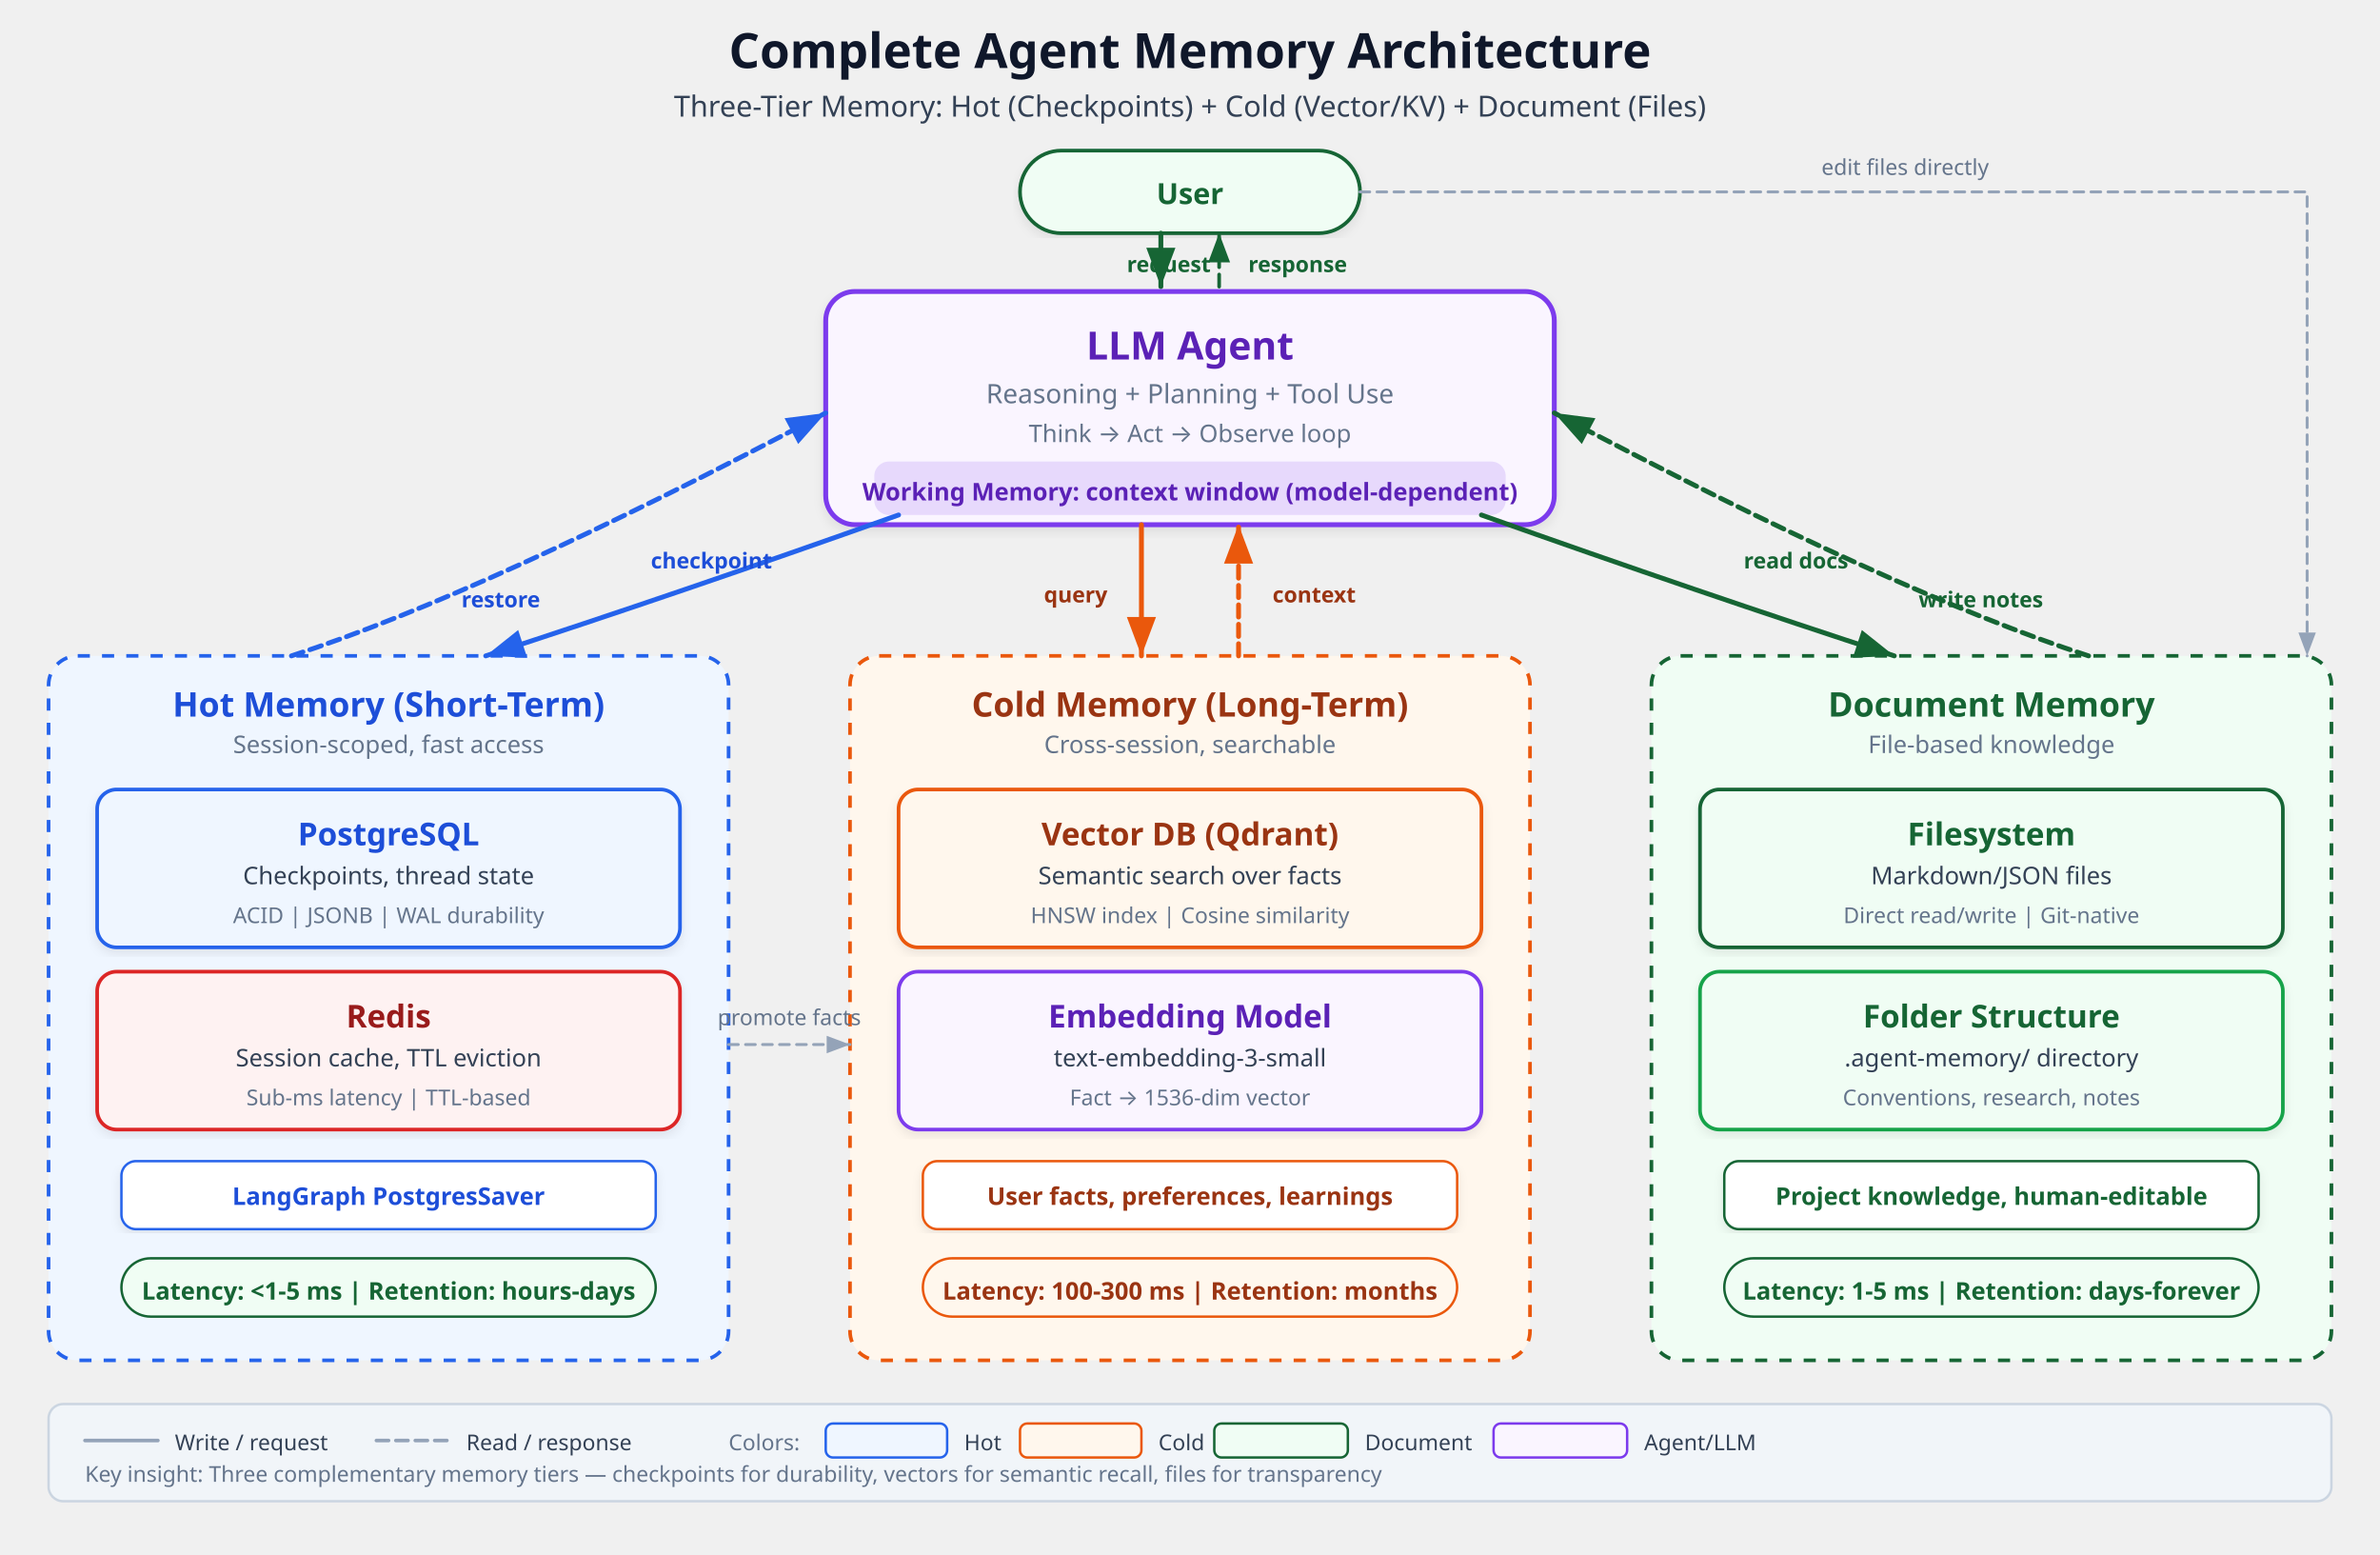
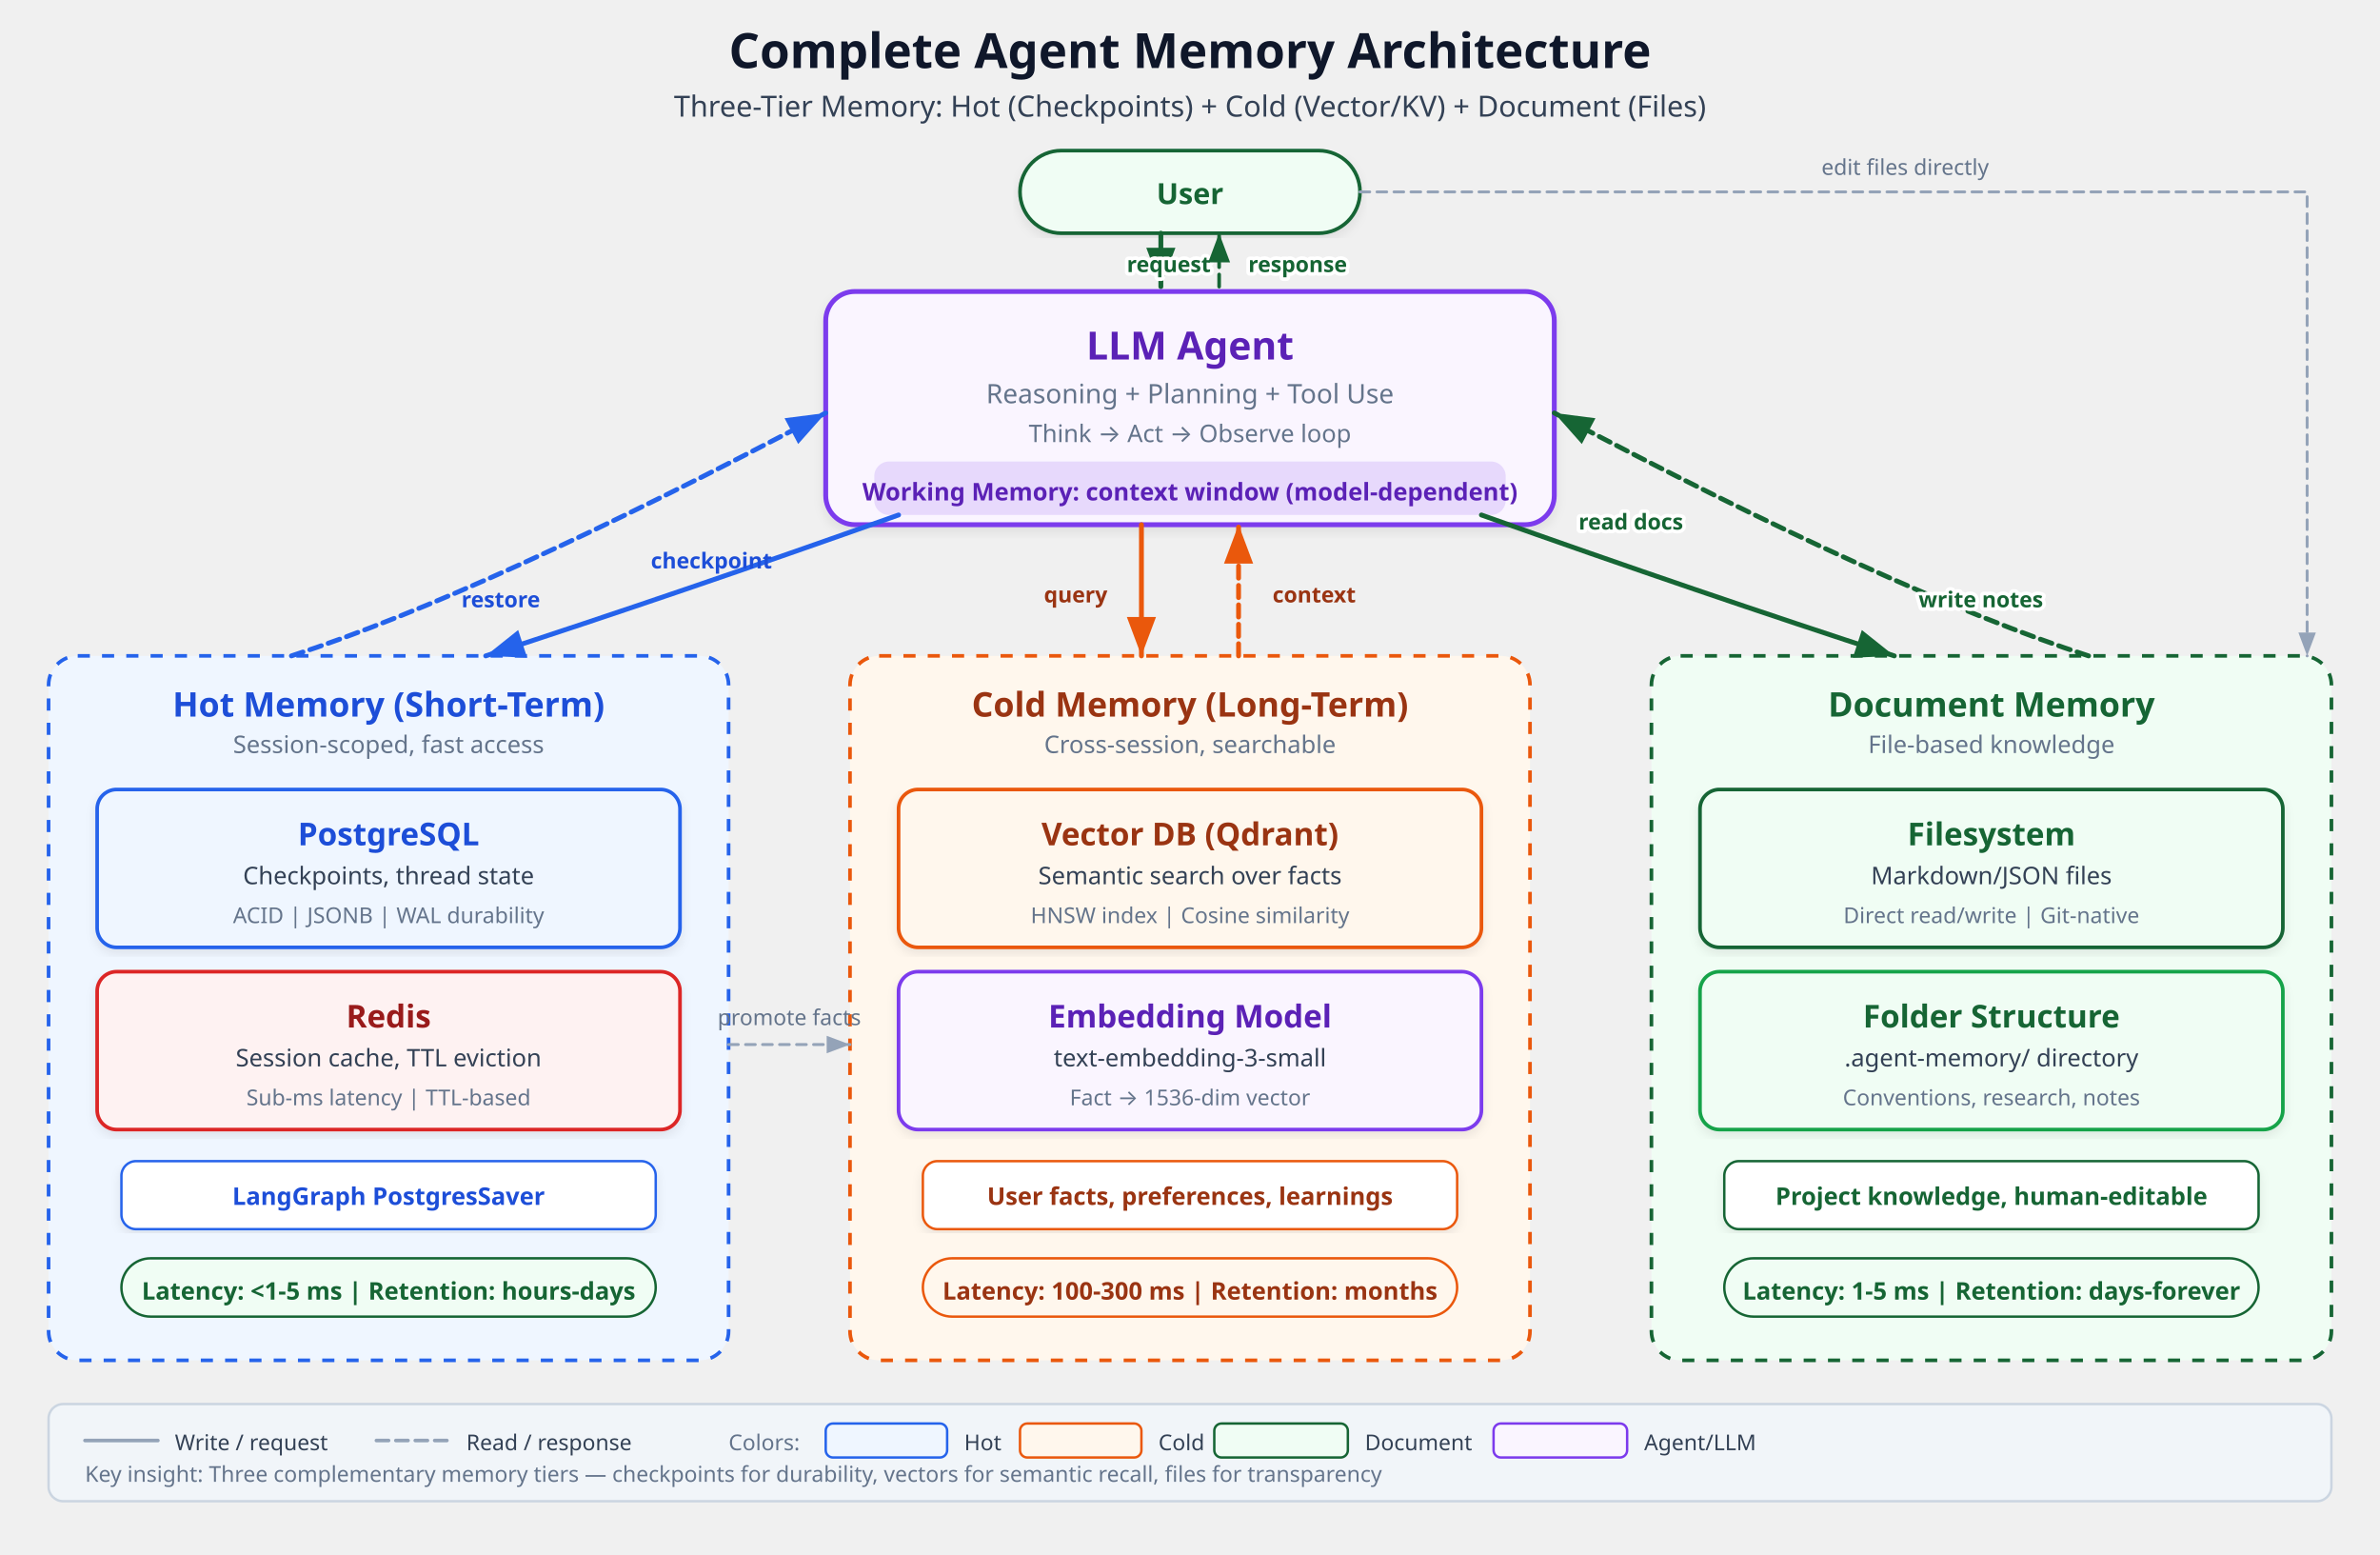
<svg xmlns="http://www.w3.org/2000/svg" viewBox="0 0 980 640" font-family="'Segoe UI', system-ui, -apple-system, sans-serif" role="img" aria-label="Full Memory Architecture" data-visual-system="evidence-plate-v1" preserveAspectRatio="xMidYMid meet" shape-rendering="geometricPrecision" text-rendering="geometricPrecision">
  <defs>
    <marker id="arwG" markerWidth="8" markerHeight="6" refX="8" refY="3" orient="auto">
      <path d="M0,0 L8,3 L0,6 Z" fill="#94a3b8" />
    </marker>
    <marker id="arwB" markerWidth="8" markerHeight="6" refX="8" refY="3" orient="auto">
      <path d="M0,0 L8,3 L0,6 Z" fill="#2563eb" />
    </marker>
    <marker id="arwO" markerWidth="8" markerHeight="6" refX="8" refY="3" orient="auto">
      <path d="M0,0 L8,3 L0,6 Z" fill="#ea580c" />
    </marker>
    <marker id="arwGn" markerWidth="8" markerHeight="6" refX="8" refY="3" orient="auto">
      <path d="M0,0 L8,3 L0,6 Z" fill="#166534" />
    </marker>
    <filter id="sh" x="-2%" y="-2%" width="104%" height="108%">
      <feDropShadow dx="0" dy="2" stdDeviation="2" flood-opacity="0.08" />
    </filter>
  </defs>
  <style data-visual-system="evidence-plate-v1">
    * { animation: none !important; }
    .anim-box, .bar, .bar-text, .seq-item, .t-box, .flow { opacity: 1 !important; transform: none !important; }
    path, line, polyline { stroke-linecap: round; stroke-linejoin: round; }
  </style>
  <text y="28" text-anchor="middle" font-size="20" font-weight="700" fill="#0f172a" x="490">Complete Agent Memory Architecture</text>
  <text y="48" text-anchor="middle" font-size="12" fill="#334155" x="490">Three-Tier Memory: Hot (Checkpoints) + Cold (Vector/KV) + Document (Files)</text>
  <rect x="420" y="62" width="140" height="34" rx="17" fill="#f0fdf4" stroke="#166534" stroke-width="1.5" filter="url(#sh)" />
  <text y="84" text-anchor="middle" font-size="12" font-weight="600" fill="#166534" x="490">User</text>
  <line x1="478" y1="96" x2="478" y2="118" stroke="#166534" stroke-width="2" marker-end="url(#arwGn)" />
-   <text y="112" font-size="9" font-weight="600" fill="#166534" x="464">request</text>
+   <text y="112" font-size="9" font-weight="600" fill="#166534" x="464" paint-order="stroke" stroke="#ffffff" stroke-width="3" stroke-linejoin="round">request</text>
  <line x1="502" y1="118" x2="502" y2="96" stroke="#166534" stroke-width="1.5" stroke-dasharray="5,3" marker-end="url(#arwGn)" />
-   <text y="112" font-size="9" font-weight="600" fill="#166534" x="514">response</text>
+   <text y="112" font-size="9" font-weight="600" fill="#166534" x="514" paint-order="stroke" stroke="#ffffff" stroke-width="3" stroke-linejoin="round">response</text>
  <rect x="340" y="120" width="300" height="96" rx="12" fill="#faf5ff" stroke="#7c3aed" stroke-width="2" filter="url(#sh)" />
  <text y="148" text-anchor="middle" font-size="16" font-weight="700" fill="#5b21b6" x="490">LLM Agent</text>
  <text y="166" text-anchor="middle" font-size="11" fill="#64748b" x="490">Reasoning + Planning + Tool Use</text>
  <text y="182" text-anchor="middle" font-size="10" fill="#64748b" x="490">Think → Act → Observe loop</text>
  <rect x="360" y="190" width="260" height="22" rx="6" fill="#7c3aed" opacity="0.15" />
  <text y="206" text-anchor="middle" font-size="10" font-weight="600" fill="#5b21b6" x="490">Working Memory: context window (model-dependent)</text>
  <rect x="20" y="270" width="280" height="290" rx="12" fill="#eff6ff" stroke="#2563eb" stroke-width="1.5" stroke-dasharray="5" />
  <text y="295" text-anchor="middle" font-size="14" font-weight="700" fill="#1d4ed8" x="160">Hot Memory (Short-Term)</text>
  <text y="310" text-anchor="middle" font-size="10" fill="#64748b" x="160">Session-scoped, fast access</text>
  <rect x="40" y="325" width="240" height="65" rx="8" fill="#eff6ff" stroke="#2563eb" stroke-width="1.5" filter="url(#sh)" />
  <text y="348" text-anchor="middle" font-size="13" font-weight="600" fill="#1d4ed8" x="160">PostgreSQL</text>
  <text y="364" text-anchor="middle" font-size="10" fill="#334155" x="160">Checkpoints, thread state</text>
  <text y="380" text-anchor="middle" font-size="9" fill="#64748b" x="160">ACID | JSONB | WAL durability</text>
  <rect x="40" y="400" width="240" height="65" rx="8" fill="#fef2f2" stroke="#dc2626" stroke-width="1.5" filter="url(#sh)" />
  <text y="423" text-anchor="middle" font-size="13" font-weight="600" fill="#991b1b" x="160">Redis</text>
  <text y="439" text-anchor="middle" font-size="10" fill="#334155" x="160">Session cache, TTL eviction</text>
  <text y="455" text-anchor="middle" font-size="9" fill="#64748b" x="160">Sub-ms latency | TTL-based</text>
  <rect x="50" y="478" width="220" height="28" rx="6" fill="#ffffff" stroke="#2563eb" stroke-width="1" filter="url(#sh)" />
  <text y="496" text-anchor="middle" font-size="10" font-weight="600" fill="#1d4ed8" x="160">LangGraph PostgresSaver</text>
  <rect x="50" y="518" width="220" height="24" rx="12" fill="#f0fdf4" stroke="#166534" stroke-width="1" />
  <text y="535" text-anchor="middle" font-size="10" font-weight="600" fill="#166534" x="160">Latency: &lt;1-5 ms | Retention: hours-days</text>
  <rect x="350" y="270" width="280" height="290" rx="12" fill="#fff7ed" stroke="#ea580c" stroke-width="1.5" stroke-dasharray="5" />
  <text y="295" text-anchor="middle" font-size="14" font-weight="700" fill="#9a3412" x="490">Cold Memory (Long-Term)</text>
  <text y="310" text-anchor="middle" font-size="10" fill="#64748b" x="490">Cross-session, searchable</text>
  <rect x="370" y="325" width="240" height="65" rx="8" fill="#fff7ed" stroke="#ea580c" stroke-width="1.5" filter="url(#sh)" />
  <text y="348" text-anchor="middle" font-size="13" font-weight="600" fill="#9a3412" x="490">Vector DB (Qdrant)</text>
  <text y="364" text-anchor="middle" font-size="10" fill="#334155" x="490">Semantic search over facts</text>
  <text y="380" text-anchor="middle" font-size="9" fill="#64748b" x="490">HNSW index | Cosine similarity</text>
  <rect x="370" y="400" width="240" height="65" rx="8" fill="#faf5ff" stroke="#7c3aed" stroke-width="1.5" filter="url(#sh)" />
  <text y="423" text-anchor="middle" font-size="13" font-weight="600" fill="#5b21b6" x="490">Embedding Model</text>
  <text y="439" text-anchor="middle" font-size="10" fill="#334155" x="490">text-embedding-3-small</text>
  <text y="455" text-anchor="middle" font-size="9" fill="#64748b" x="490">Fact → 1536-dim vector</text>
  <rect x="380" y="478" width="220" height="28" rx="6" fill="#ffffff" stroke="#ea580c" stroke-width="1" filter="url(#sh)" />
  <text y="496" text-anchor="middle" font-size="10" font-weight="600" fill="#9a3412" x="490">User facts, preferences, learnings</text>
  <rect x="380" y="518" width="220" height="24" rx="12" fill="#fff7ed" stroke="#ea580c" stroke-width="1" />
  <text y="535" text-anchor="middle" font-size="10" font-weight="600" fill="#9a3412" x="490">Latency: 100-300 ms | Retention: months</text>
  <rect x="680" y="270" width="280" height="290" rx="12" fill="#f0fdf4" stroke="#166534" stroke-width="1.5" stroke-dasharray="5" />
  <text y="295" text-anchor="middle" font-size="14" font-weight="700" fill="#166534" x="820">Document Memory</text>
  <text y="310" text-anchor="middle" font-size="10" fill="#64748b" x="820">File-based knowledge</text>
  <rect x="700" y="325" width="240" height="65" rx="8" fill="#f0fdf4" stroke="#166534" stroke-width="1.5" filter="url(#sh)" />
  <text y="348" text-anchor="middle" font-size="13" font-weight="600" fill="#166534" x="820">Filesystem</text>
  <text y="364" text-anchor="middle" font-size="10" fill="#334155" x="820">Markdown/JSON files</text>
  <text y="380" text-anchor="middle" font-size="9" fill="#64748b" x="820">Direct read/write | Git-native</text>
  <rect x="700" y="400" width="240" height="65" rx="8" fill="#f0fdf4" stroke="#16a34a" stroke-width="1.5" filter="url(#sh)" />
  <text y="423" text-anchor="middle" font-size="13" font-weight="600" fill="#166534" x="820">Folder Structure</text>
  <text y="439" text-anchor="middle" font-size="10" fill="#334155" x="820">.agent-memory/ directory</text>
  <text y="455" text-anchor="middle" font-size="9" fill="#64748b" x="820">Conventions, research, notes</text>
  <rect x="710" y="478" width="220" height="28" rx="6" fill="#ffffff" stroke="#166534" stroke-width="1" filter="url(#sh)" />
  <text y="496" text-anchor="middle" font-size="10" font-weight="600" fill="#166534" x="820">Project knowledge, human-editable</text>
  <rect x="710" y="518" width="220" height="24" rx="12" fill="#f0fdf4" stroke="#166534" stroke-width="1" />
  <text y="535" text-anchor="middle" font-size="10" font-weight="600" fill="#166534" x="820">Latency: 1-5 ms | Retention: days-forever</text>
  <path d="M370,212 Q280,244 200,270" stroke="#2563eb" stroke-width="2" fill="none" marker-end="url(#arwB)" />
  <text y="234" font-size="9" font-weight="600" fill="#1d4ed8" x="268">checkpoint</text>
  <path d="M120,270 Q200,244 340,170" stroke="#2563eb" stroke-width="2" fill="none" stroke-dasharray="5,3" marker-end="url(#arwB)" />
  <text y="250" font-size="9" font-weight="600" fill="#1d4ed8" x="190">restore</text>
  <line x1="470" y1="216" x2="470" y2="270" stroke="#ea580c" stroke-width="2" marker-end="url(#arwO)" />
  <text y="248" font-size="9" font-weight="600" fill="#9a3412" text-anchor="end" x="456">query</text>
  <line x1="510" y1="270" x2="510" y2="216" stroke="#ea580c" stroke-width="2" stroke-dasharray="5,3" marker-end="url(#arwO)" />
  <text y="248" font-size="9" font-weight="600" fill="#9a3412" x="524">context</text>
  <path d="M610,212 Q700,244 780,270" stroke="#166534" stroke-width="2" fill="none" marker-end="url(#arwGn)" />
-   <text y="234" font-size="9" font-weight="600" fill="#166534" x="718">read docs</text>
+   <text y="218" font-size="9" font-weight="600" fill="#166534" x="650" paint-order="stroke" stroke="#ffffff" stroke-width="3" stroke-linejoin="round">read docs</text>
  <path d="M860,270 Q780,244 640,170" stroke="#166534" stroke-width="2" fill="none" stroke-dasharray="5,3" marker-end="url(#arwGn)" />
-   <text y="250" font-size="9" font-weight="600" fill="#166534" x="790">write notes</text>
+   <text y="250" font-size="9" font-weight="600" fill="#166534" x="790" paint-order="stroke" stroke="#ffffff" stroke-width="3" stroke-linejoin="round">write notes</text>
  <line x1="300" y1="430" x2="350" y2="430" stroke="#94a3b8" stroke-width="1.2" stroke-dasharray="4,3" marker-end="url(#arwG)" />
  <text y="422" text-anchor="middle" font-size="9" fill="#64748b" x="325">promote facts</text>
  <path d="M560,79 L950,79 L950,270" stroke="#94a3b8" stroke-width="1.2" stroke-dasharray="4,3" fill="none" marker-end="url(#arwG)" />
  <text y="72" font-size="9" fill="#64748b" x="750">edit files directly</text>
  <rect x="20" y="578" width="940" height="40" rx="6" fill="#f1f5f9" stroke="#cbd5e1" stroke-width="1" />
  <line x1="35" y1="593" x2="65" y2="593" stroke="#94a3b8" stroke-width="1.5" />
  <text y="597" font-size="9" fill="#334155" x="72">Write / request</text>
  <line x1="155" y1="593" x2="185" y2="593" stroke="#94a3b8" stroke-width="1.5" stroke-dasharray="5,3" />
  <text y="597" font-size="9" fill="#334155" x="192">Read / response</text>
  <text y="597" font-size="9" fill="#64748b" x="300">Colors:</text>
  <rect x="340" y="586" width="50" height="14" rx="3" fill="#eff6ff" stroke="#2563eb" stroke-width="1" />
  <text y="597" font-size="9" fill="#334155" x="397">Hot</text>
  <rect x="420" y="586" width="50" height="14" rx="3" fill="#fff7ed" stroke="#ea580c" stroke-width="1" />
  <text y="597" font-size="9" fill="#334155" x="477">Cold</text>
  <rect x="500" y="586" width="55" height="14" rx="3" fill="#f0fdf4" stroke="#166534" stroke-width="1" />
  <text y="597" font-size="9" fill="#334155" x="562">Document</text>
  <rect x="615" y="586" width="55" height="14" rx="3" fill="#faf5ff" stroke="#7c3aed" stroke-width="1" />
  <text y="597" font-size="9" fill="#334155" x="677">Agent/LLM</text>
  <text y="610" font-size="9" fill="#64748b" x="35">Key insight: Three complementary memory tiers — checkpoints for durability, vectors for semantic recall, files for transparency</text>
</svg>
